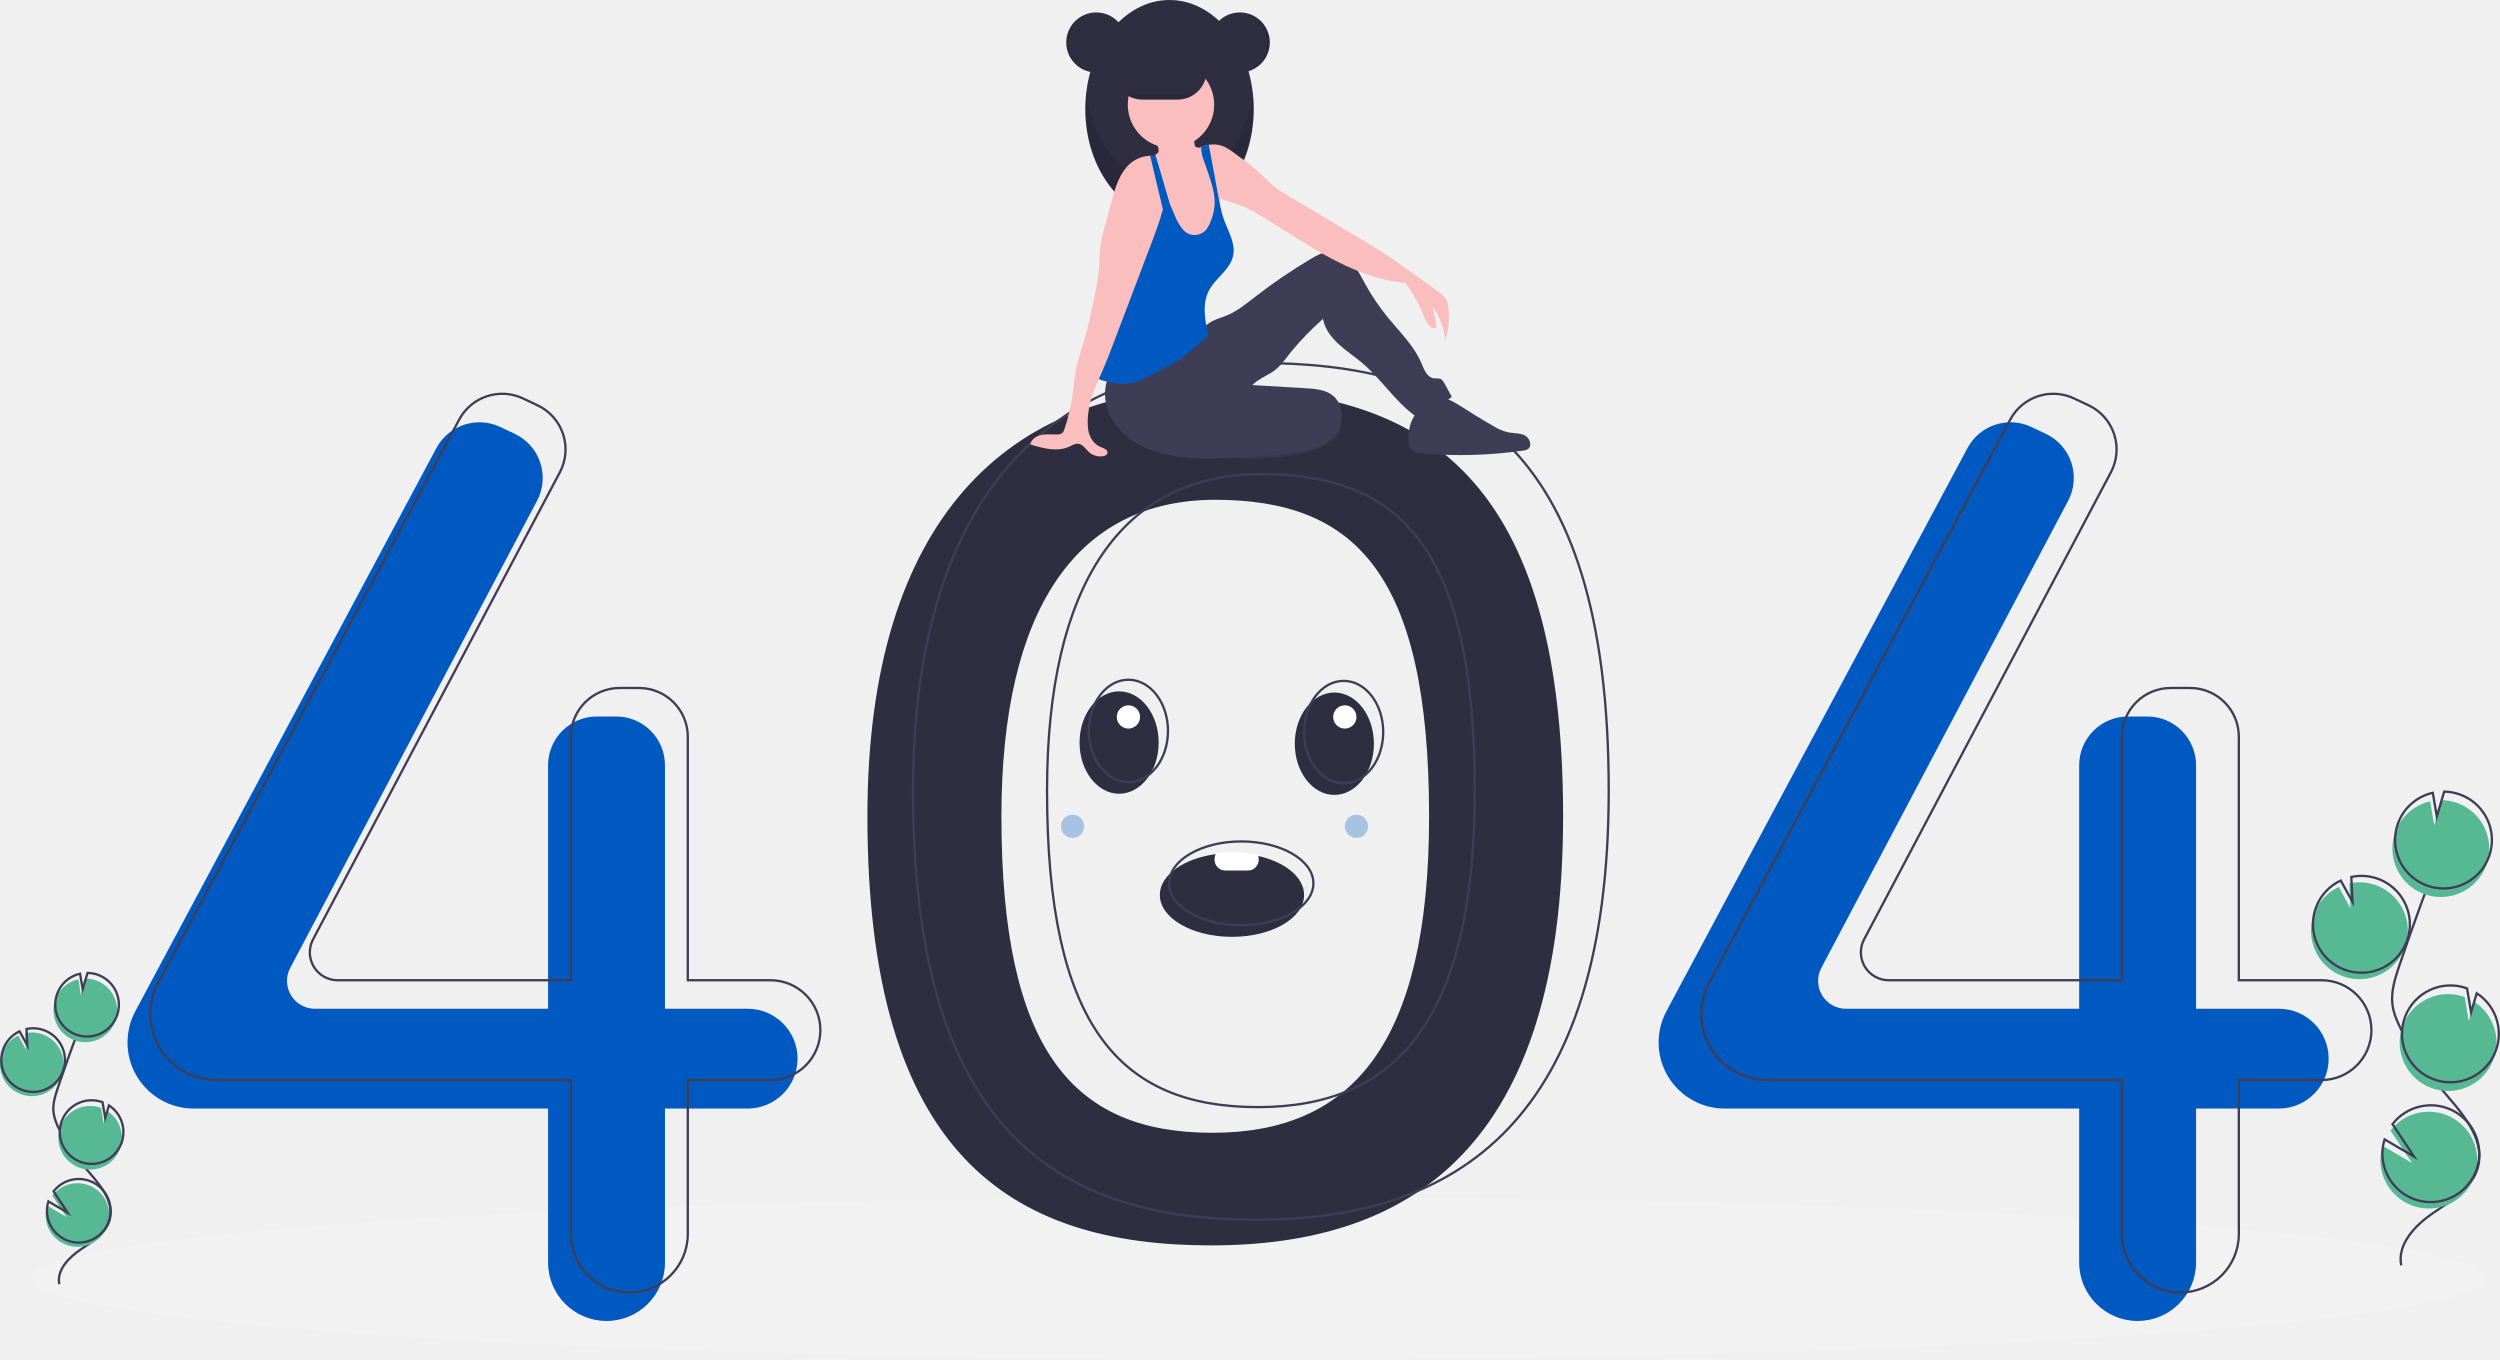
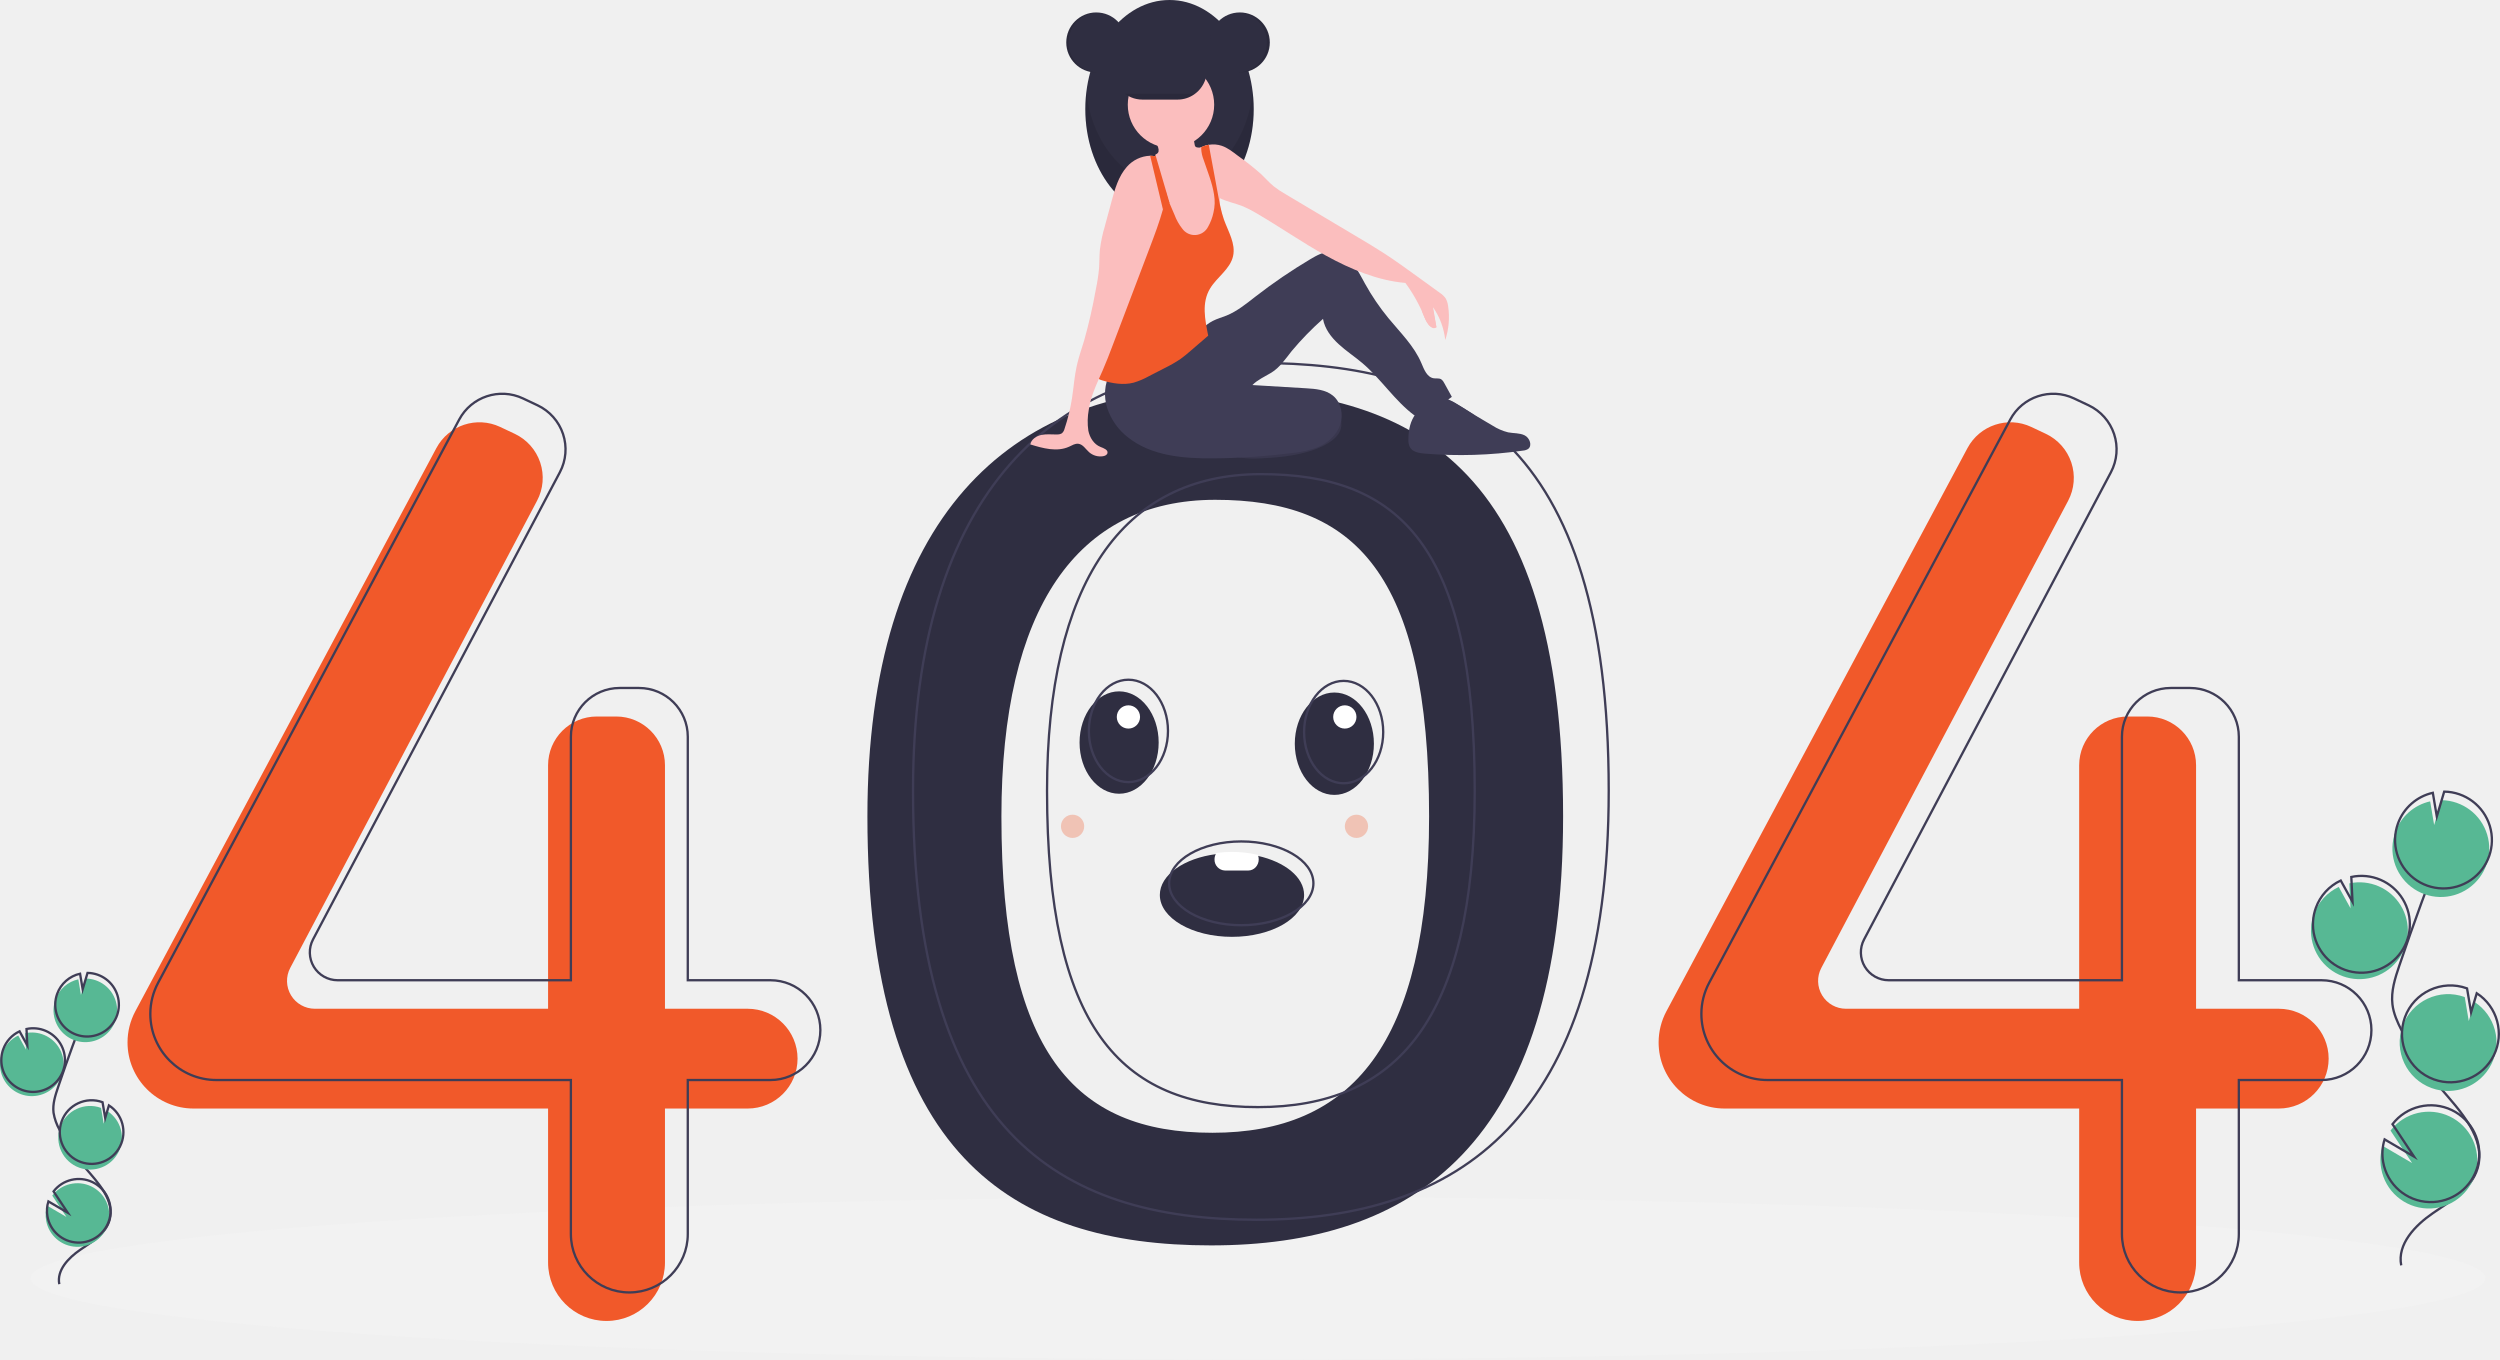
<svg xmlns="http://www.w3.org/2000/svg" id="fd59ce54-f850-4dfc-bc34-dd7d379d600e" data-name="Layer 1" width="1074.392" height="584.231" viewBox="0 0 1074.392 584.231">
  <ellipse cx="540.643" cy="549.309" rx="527.5" ry="34.922" fill="#f2f2f2" />
  <path d="M583.48,324.894c-85.944,0-147.651,55.139-147.651,183.798,0,145.813,61.707,184.411,147.651,184.411s151.327-42.274,151.327-184.411C734.807,356.753,669.424,324.894,583.48,324.894Zm.565,319.808c-59.527,0-90.626-34.923-90.626-135.916,0-89.112,32.372-136.105,91.899-136.105s91.899,30.868,91.899,136.105C677.217,607.234,643.572,644.703,584.045,644.703Z" transform="translate(-63.054 -157.8845)" fill="#2f2e41" />
-   <path d="M384.365,591.401H348.831V486.762A20.956,20.956,0,0,0,327.875,465.806h-8.326a20.956,20.956,0,0,0-20.956,20.956V591.401H198.363a11.963,11.963,0,0,1-10.578-17.552l106.082-200.78A20.956,20.956,0,0,0,284.287,344.33l-6.262-2.957a20.956,20.956,0,0,0-27.429,9.07L121.214,592.475a28.416,28.416,0,0,0-3.356,13.396v0a28.416,28.416,0,0,0,28.416,28.416H298.593v66.167a25.119,25.119,0,0,0,25.119,25.119h0a25.119,25.119,0,0,0,25.119-25.119V634.287h35.534a21.443,21.443,0,0,0,21.443-21.443v0A21.443,21.443,0,0,0,384.365,591.401Z" transform="translate(-63.054 -157.8845)" fill="#0059c1" />
-   <path d="M1042.362,591.401h-35.534V486.762A20.956,20.956,0,0,0,985.872,465.806h-8.326a20.956,20.956,0,0,0-20.956,20.956V591.401H856.359a11.963,11.963,0,0,1-10.578-17.552L951.864,373.069A20.956,20.956,0,0,0,942.284,344.33l-6.262-2.957a20.956,20.956,0,0,0-27.429,9.07L779.211,592.475a28.416,28.416,0,0,0-3.356,13.396v0a28.416,28.416,0,0,0,28.416,28.416H956.589v66.167a25.119,25.119,0,0,0,25.119,25.119h0a25.119,25.119,0,0,0,25.119-25.119V634.287h35.534a21.443,21.443,0,0,0,21.443-21.443v0A21.443,21.443,0,0,0,1042.362,591.401Z" transform="translate(-63.054 -157.8845)" fill="#0059c1" />
+   <path d="M384.365,591.401H348.831V486.762A20.956,20.956,0,0,0,327.875,465.806h-8.326a20.956,20.956,0,0,0-20.956,20.956V591.401H198.363a11.963,11.963,0,0,1-10.578-17.552l106.082-200.78A20.956,20.956,0,0,0,284.287,344.33l-6.262-2.957a20.956,20.956,0,0,0-27.429,9.07L121.214,592.475a28.416,28.416,0,0,0-3.356,13.396v0a28.416,28.416,0,0,0,28.416,28.416H298.593v66.167a25.119,25.119,0,0,0,25.119,25.119h0a25.119,25.119,0,0,0,25.119-25.119V634.287h35.534a21.443,21.443,0,0,0,21.443-21.443v0A21.443,21.443,0,0,0,384.365,591.401Z" transform="translate(-63.054 -157.8845)" fill="#f1592a" />
+   <path d="M1042.362,591.401h-35.534V486.762A20.956,20.956,0,0,0,985.872,465.806h-8.326a20.956,20.956,0,0,0-20.956,20.956V591.401H856.359a11.963,11.963,0,0,1-10.578-17.552L951.864,373.069A20.956,20.956,0,0,0,942.284,344.33l-6.262-2.957a20.956,20.956,0,0,0-27.429,9.07L779.211,592.475a28.416,28.416,0,0,0-3.356,13.396v0a28.416,28.416,0,0,0,28.416,28.416H956.589v66.167a25.119,25.119,0,0,0,25.119,25.119h0a25.119,25.119,0,0,0,25.119-25.119V634.287h35.534a21.443,21.443,0,0,0,21.443-21.443v0A21.443,21.443,0,0,0,1042.362,591.401Z" transform="translate(-63.054 -157.8845)" fill="#f1592a" />
  <path d="M394.168,579.148H358.634V474.509a20.956,20.956,0,0,0-20.956-20.956h-8.326a20.956,20.956,0,0,0-20.956,20.956V579.148H208.165a11.963,11.963,0,0,1-10.578-17.552L303.67,360.816a20.956,20.956,0,0,0-9.58-28.739l-6.262-2.957a20.956,20.956,0,0,0-27.429,9.07L131.017,580.222a28.416,28.416,0,0,0-3.356,13.396v0a28.416,28.416,0,0,0,28.416,28.416H308.395v66.167a25.119,25.119,0,0,0,25.119,25.119h0a25.119,25.119,0,0,0,25.119-25.119V622.034h35.534a21.443,21.443,0,0,0,21.443-21.443v0A21.443,21.443,0,0,0,394.168,579.148Z" transform="translate(-63.054 -157.8845)" fill="none" stroke="#3f3d56" stroke-miterlimit="10" />
  <path d="M1060.742,579.148h-35.534V474.509a20.956,20.956,0,0,0-20.956-20.956H995.925a20.956,20.956,0,0,0-20.956,20.956V579.148H874.739a11.963,11.963,0,0,1-10.578-17.552L970.244,360.816a20.956,20.956,0,0,0-9.58-28.739l-6.262-2.957a20.956,20.956,0,0,0-27.429,9.07L797.59,580.222a28.416,28.416,0,0,0-3.356,13.396v0a28.416,28.416,0,0,0,28.416,28.416H974.969v66.167a25.119,25.119,0,0,0,25.119,25.119h0a25.119,25.119,0,0,0,25.119-25.119V622.034h35.534a21.443,21.443,0,0,0,21.443-21.443v0A21.443,21.443,0,0,0,1060.742,579.148Z" transform="translate(-63.054 -157.8845)" fill="none" stroke="#3f3d56" stroke-miterlimit="10" />
  <path d="M603.085,313.866c-85.944,0-147.651,55.139-147.651,183.798,0,145.813,61.707,184.411,147.651,184.411s151.327-42.274,151.327-184.411C754.412,345.725,689.029,313.866,603.085,313.866Zm.565,319.808c-59.527,0-90.626-34.923-90.626-135.916,0-89.112,32.372-136.105,91.899-136.105s91.899,30.868,91.899,136.105C696.822,596.206,663.177,633.675,603.65,633.675Z" transform="translate(-63.054 -157.8845)" fill="none" stroke="#3f3d56" stroke-miterlimit="10" />
  <circle cx="471.141" cy="18.25" r="12.901" fill="#2f2e41" />
  <ellipse cx="502.607" cy="46.885" rx="36.186" ry="46.885" fill="#2f2e41" />
  <path d="M565.661,237.494c-18.128,0-33.141-17.271-35.776-39.805a60.976,60.976,0,0,0-.41,7.08c0,25.894,16.201,46.885,36.186,46.885s36.186-20.991,36.186-46.885a60.976,60.976,0,0,0-.41-7.08C598.803,220.224,583.789,237.494,565.661,237.494Z" transform="translate(-63.054 -157.8845)" opacity="0.1" />
  <path d="M639.296,342.073c-.777,3.193-4.128,5.751-7.839,7.538-7.802,3.757-17.425,4.878-26.76,5.254a45.176,45.176,0,0,1-7.144-.132,20.537,20.537,0,0,1-12.251-5.631,1.681,1.681,0,0,1,.044-2.844c4.969-5.459,13.262-8.806,21.616-11.216,6.334-1.827,17.381-6.561,24.29-5.922C637.944,329.739,640.277,338.041,639.296,342.073Z" transform="translate(-63.054 -157.8845)" fill="#3f3d56" />
  <path d="M639.296,342.073c-.777,3.193-4.128,5.751-7.839,7.538-7.802,3.757-17.425,4.878-26.76,5.254a45.176,45.176,0,0,1-7.144-.132,20.537,20.537,0,0,1-12.251-5.631,1.681,1.681,0,0,1,.044-2.844c4.969-5.459,13.262-8.806,21.616-11.216,6.334-1.827,17.381-6.561,24.29-5.922C637.944,329.739,640.277,338.041,639.296,342.073Z" transform="translate(-63.054 -157.8845)" opacity="0.1" />
  <path d="M540.098,318.206a19.77,19.77,0,0,0-1.199,15.075,26.339,26.339,0,0,0,8.829,12.497c10.095,8.092,23.988,9.205,36.925,9.093a284.649,284.649,0,0,0,33.905-2.324,40.538,40.538,0,0,0,11.001-2.554c4.222-1.827,7.933-5.178,9.436-9.526s.436-9.672-3.134-12.574c-3.137-2.55-7.463-2.9-11.498-3.143l-23.088-1.387c2.281-2.308,5.318-3.614,8.096-5.292,3.685-2.226,6.134-5.965,8.813-9.335a129.001,129.001,0,0,1,13.439-13.817c.751,4.31,3.478,7.85,6.687,10.824s6.908,5.368,10.244,8.2c8.079,6.858,13.896,16.167,22.392,22.5a43.829,43.829,0,0,0,16.049-8.012l-3.302-5.981a3.94,3.94,0,0,0-1.245-1.553c-.935-.575-2.14-.279-3.225-.441-2.901-.435-4.168-3.784-5.306-6.487-3.125-7.422-9.108-13.18-14.218-19.404a98.009,98.009,0,0,1-9.996-14.723c-1.717-3.102-3.288-6.331-5.617-9.003s-5.594-4.773-9.139-4.781c-3.132-.007-6.021,1.584-8.714,3.183a230.477,230.477,0,0,0-23.63,16.099c-3.944,3.062-7.863,6.296-12.489,8.174-1.947.79-4,1.331-5.869,2.292-3.273,1.684-5.757,4.534-8.431,7.064C566.277,311.892,553.219,317.738,540.098,318.206Z" transform="translate(-63.054 -157.8845)" fill="#3f3d56" />
  <path d="M588.374,253.983a23.774,23.774,0,0,1-1.734,8.033,10.045,10.045,0,0,1-5.768,5.573,12.375,12.375,0,0,1-5.623.182,10.882,10.882,0,0,1-4.582-1.561c-2.165-1.488-3.244-4.144-3.637-6.743-.393-2.596-.217-5.249-.469-7.863a42.944,42.944,0,0,0-1.202-6.255c-.17-.683-.343-1.362-.513-2.042-.167-.68-.33-1.359-.481-2.039-.138-.639-.267-1.281-.378-1.926-.091-.544-.173-1.092-.233-1.643a18.423,18.423,0,0,0-.809-4.811,14.607,14.607,0,0,0-1.687-2.854c-.286-.409-.563-.818-.818-1.243a5.89,5.89,0,0,1-.972-3.748,3.286,3.286,0,0,1,.148-.601c.025-.076.053-.151.085-.223A1.802,1.802,0,0,0,560.932,223.07a3.433,3.433,0,0,0-.148-1.778,11.318,11.318,0,0,0-.96-2.288c-.264-.478-1.161-1.34-1.167-1.888-.013-1.101,2.14-1.989,3.011-2.423a16.796,16.796,0,0,1,8.597-1.743c1.904.129,3.968.714,5.019,2.31.944,1.438.818,3.301,1.221,4.972a1.471,1.471,0,0,0,.299.664,1.341,1.341,0,0,0,.739.34,4.549,4.549,0,0,0,1.416.057h.003a2.931,2.931,0,0,0,.371-.054,4.957,4.957,0,0,0,2.033-.878q.585-.156,1.18-.255a.251.251,0,0,0,.047-.009c1.576,4.975,1.781,10.308,3.071,15.374.639,2.52,1.554,5.009,1.683,7.602.009.113.013.23.016.346.019.834-.047,1.674-.013,2.505a6.981,6.981,0,0,0,.126,1.114,15.611,15.611,0,0,0,.525,1.743l.009.028c.06.183.116.368.164.554.035.135.066.267.091.403l.003.009A14.938,14.938,0,0,1,588.374,253.983Z" transform="translate(-63.054 -157.8845)" fill="#fbbebe" />
  <circle cx="503.237" cy="44.997" r="18.565" fill="#fbbebe" />
  <path d="M684.157,304.033a30.445,30.445,0,0,0-5.236-14.103q.722,4.295,1.447,8.587a3.214,3.214,0,0,1-3.367-1.035,10.337,10.337,0,0,1-1.765-3.276,67.466,67.466,0,0,0-8.21-14.736c-11.819-.985-23.502-5.884-33.896-11.595-10.396-5.708-20.126-12.552-30.384-18.502a43.573,43.573,0,0,0-5.544-2.832c-3.21-1.287-6.812-1.954-9.855-3.468-.204-.101-.409-.208-.61-.318a12.578,12.578,0,0,1-1.945-1.306,10.344,10.344,0,0,1-.931-.856,20.351,20.351,0,0,1-3.559-5.953c-1.633-3.612-2.215-7.97-3.845-11.583a11.203,11.203,0,0,1,2.502-1.765h.003c.132-.069.264-.135.4-.198a11.94,11.94,0,0,1,2.004-.733q.585-.156,1.18-.255a.251.251,0,0,0,.047-.009,11.566,11.566,0,0,1,5.491.434c2.587.875,4.767,2.621,6.941,4.273a114.02,114.02,0,0,1,10.148,8.049c1.794,1.718,3.43,3.606,5.359,5.167a42.144,42.144,0,0,0,5.057,3.351q15.656,9.327,31.315,18.65c3.534,2.105,7.07,4.21,10.526,6.438,5.249,3.386,10.308,7.055,15.365,10.721q4.47,3.238,8.936,6.479a9.728,9.728,0,0,1,2.533,2.341,8.472,8.472,0,0,1,1.123,3.433A31.387,31.387,0,0,1,684.157,304.033Z" transform="translate(-63.054 -157.8845)" fill="#fbbebe" />
-   <path d="M592.977,267.944c-1.252,5.617-6.929,9.012-9.896,13.946-3.688,6.123-2.184,13.241-.799,20.255q-3.795,3.271-7.593,6.542c-1.397,1.199-2.794,2.404-4.298,3.464a57.351,57.351,0,0,1-6.86,3.94q-3.361,1.728-6.721,3.458a32.128,32.128,0,0,1-6.58,2.788c-4.415,1.133-9.103.34-13.471-.972a6.088,6.088,0,0,1-1.473-.601,2.394,2.394,0,0,1-.699-.632,3.911,3.911,0,0,1-.444-2.539c.444-7.351,2.24-14.547,4.031-21.69a85.26,85.26,0,0,1,3.848-12.577,85.077,85.077,0,0,1,5.415-10.151,68.368,68.368,0,0,1,7.929-11.514,18.479,18.479,0,0,0,3.675-4.739c1.117-2.549.686-5.472.913-8.247a17.148,17.148,0,0,1,1.633-6.007v-.003a17.093,17.093,0,0,1,1.743-2.882q.458,1.067.916,2.13.302.699.598,1.394.387.897.768,1.787,1.1,2.558,2.196,5.113a21.59,21.59,0,0,0,3.335,5.944,6.499,6.499,0,0,0,11.123-.853,21.261,21.261,0,0,0,2.272-6.013,19.215,19.215,0,0,0,.252-7.835c-.758-5.009-2.889-10.126-4.437-14.78a14.945,14.945,0,0,1-1.079-4.871,3.351,3.351,0,0,1,.057-.56c.009-.047.019-.098.028-.145a11.94,11.94,0,0,1,2.004-.733q.585-.156,1.18-.255,2.044,11.064,4.094,22.127c.032.173.066.346.098.522.195,1.057.393,2.115.614,3.169.198.957.412,1.91.651,2.857l.009.028c.082.321.167.639.255.957l.003.009c.242.868.513,1.731.818,2.58C590.938,257.475,594.164,262.629,592.977,267.944Z" transform="translate(-63.054 -157.8845)" fill="#0059c1" />
+   <path d="M592.977,267.944c-1.252,5.617-6.929,9.012-9.896,13.946-3.688,6.123-2.184,13.241-.799,20.255q-3.795,3.271-7.593,6.542c-1.397,1.199-2.794,2.404-4.298,3.464a57.351,57.351,0,0,1-6.86,3.94q-3.361,1.728-6.721,3.458a32.128,32.128,0,0,1-6.58,2.788c-4.415,1.133-9.103.34-13.471-.972a6.088,6.088,0,0,1-1.473-.601,2.394,2.394,0,0,1-.699-.632,3.911,3.911,0,0,1-.444-2.539c.444-7.351,2.24-14.547,4.031-21.69a85.26,85.26,0,0,1,3.848-12.577,85.077,85.077,0,0,1,5.415-10.151,68.368,68.368,0,0,1,7.929-11.514,18.479,18.479,0,0,0,3.675-4.739c1.117-2.549.686-5.472.913-8.247a17.148,17.148,0,0,1,1.633-6.007v-.003a17.093,17.093,0,0,1,1.743-2.882q.458,1.067.916,2.13.302.699.598,1.394.387.897.768,1.787,1.1,2.558,2.196,5.113a21.59,21.59,0,0,0,3.335,5.944,6.499,6.499,0,0,0,11.123-.853,21.261,21.261,0,0,0,2.272-6.013,19.215,19.215,0,0,0,.252-7.835c-.758-5.009-2.889-10.126-4.437-14.78a14.945,14.945,0,0,1-1.079-4.871,3.351,3.351,0,0,1,.057-.56c.009-.047.019-.098.028-.145a11.94,11.94,0,0,1,2.004-.733q.585-.156,1.18-.255,2.044,11.064,4.094,22.127c.032.173.066.346.098.522.195,1.057.393,2.115.614,3.169.198.957.412,1.91.651,2.857l.009.028c.082.321.167.639.255.957l.003.009c.242.868.513,1.731.818,2.58C590.938,257.475,594.164,262.629,592.977,267.944Z" transform="translate(-63.054 -157.8845)" fill="#f1592a" />
  <path d="M668.321,346.877a6.583,6.583,0,0,0,.61,3.143c1.162,2.124,3.95,2.606,6.362,2.805a188.377,188.377,0,0,0,42.266-1.288,4.886,4.886,0,0,0,2.151-.668c1.99-1.395.763-4.795-1.41-5.884s-4.751-.826-7.135-1.297a22.479,22.479,0,0,1-6.678-2.896q-7.252-4.167-14.293-8.688c-2.795-1.795-6.093-3.71-9.24-2.646C672.43,332.343,668.265,337.681,668.321,346.877Z" transform="translate(-63.054 -157.8845)" fill="#3f3d56" />
  <path d="M564.437,240.874v.003c-.022.132-.044.261-.072.39-.035.214-.076.431-.116.645-.39,1.998-.868,3.987-1.419,5.963-1.51,5.459-3.534,10.831-5.541,16.123q-8.081,21.287-16.164,42.577c-1.359,3.575-2.716,7.152-4.261,10.654-.516,1.167-1.048,2.344-1.576,3.534-1.894,4.257-3.713,8.653-4.317,13.184a27.45,27.45,0,0,0-.192,9.04c.604,2.97,2.407,5.872,5.23,6.97,1.378.538,3.351,1.259,2.974,2.69-.204.787-1.098,1.171-1.901,1.303a7.312,7.312,0,0,1-5.966-1.718c-1.507-1.337-2.665-3.417-4.67-3.641-1.388-.151-2.665.68-3.936,1.262-5.186,2.369-11.227.711-16.674-.972.428-2.206,2.643-3.66,4.843-4.1,2.199-.444,4.474-.129,6.718-.189a3.51,3.51,0,0,0,2.042-.525,3.705,3.705,0,0,0,1.101-1.882,78.964,78.964,0,0,0,3.213-13.147c.724-4.666,1.026-9.405,2.058-14.015.802-3.597,2.042-7.08,3.106-10.61a224.682,224.682,0,0,0,5.06-22.077,78.02,78.02,0,0,0,1.425-9.368c.179-2.612.094-5.236.346-7.838a60.888,60.888,0,0,1,2.111-9.997q1.444-5.348,2.885-10.689c1.425-5.271,2.955-10.746,6.567-14.843a13.962,13.962,0,0,1,10.028-4.789,9.882,9.882,0,0,1,2.13.23c.116.028.233.057.349.088a8.634,8.634,0,0,1,2.174.9c1.114-.708,1.68-.459,2.42.632a6.973,6.973,0,0,1,.881,3.795A52.424,52.424,0,0,1,564.437,240.874Z" transform="translate(-63.054 -157.8845)" fill="#fbbebe" />
-   <path d="M565.661,245.046l-.047.047-.255.255-2.53,2.527-1.24-5.208-4.251-17.854a9.882,9.882,0,0,1,2.13.23,3.286,3.286,0,0,1,.148-.601l.201.689,1.441,4.902,2.728,9.308.45,1.532v.003Z" transform="translate(-63.054 -157.8845)" fill="#0059c1" />
+   <path d="M565.661,245.046l-.047.047-.255.255-2.53,2.527-1.24-5.208-4.251-17.854a9.882,9.882,0,0,1,2.13.23,3.286,3.286,0,0,1,.148-.601l.201.689,1.441,4.902,2.728,9.308.45,1.532v.003Z" transform="translate(-63.054 -157.8845)" fill="#f1592a" />
  <path d="M581.715,188.087a12.582,12.582,0,0,1-3.7,8.896,12.314,12.314,0,0,1-1.36,1.176,12.528,12.528,0,0,1-7.536,2.524H554.023a12.59,12.59,0,0,1,0-25.18h15.096A12.629,12.629,0,0,1,581.715,188.087Z" transform="translate(-63.054 -157.8845)" fill="#2f2e41" />
  <circle cx="532.815" cy="18.25" r="12.901" fill="#2f2e41" />
  <path d="M595.554,163.234c-.158,0-.315.006-.472.012a12.898,12.898,0,0,1,0,25.778c.157.006.314.012.472.012a12.901,12.901,0,1,0,0-25.802Z" transform="translate(-63.054 -157.8845)" opacity="0.1" />
  <path d="M534.195,163.234c.158,0,.315.006.472.012a12.898,12.898,0,0,0,0,25.778c-.157.006-.314.012-.472.012a12.901,12.901,0,0,1,0-25.802Z" transform="translate(-63.054 -157.8845)" opacity="0.1" />
  <path d="M576.655,198.159a12.528,12.528,0,0,1-7.536,2.524H554.023a12.528,12.528,0,0,1-7.536-2.524Z" transform="translate(-63.054 -157.8845)" opacity="0.1" />
  <path d="M674.14,291.64s3.252,9.372,6.229,6.876L677.996,286.267Z" transform="translate(-63.054 -157.8845)" fill="#fbbebe" />
  <path d="M1069.918,577.434a20.813,20.813,0,1,0,2.772-39.915l.521,10.712-5.068-9.18a20.734,20.734,0,0,0-10.684,11.723,20.408,20.408,0,0,0-1.197,5.63A20.809,20.809,0,0,0,1069.918,577.434Z" transform="translate(-63.054 -157.8845)" fill="#57b894" />
  <path d="M1094.995,701.678c-1.789-9.11,5.963-17.187,13.621-22.437s16.605-10.408,19.218-19.317c3.755-12.804-7.43-24.53-16.136-34.642a125.3,125.3,0,0,1-16.524-24.557c-1.811-3.533-3.476-7.225-3.952-11.166-.686-5.675,1.137-11.323,2.974-16.737q9.179-27.052,19.628-53.65" transform="translate(-63.054 -157.8845)" fill="none" stroke="#3f3d56" stroke-miterlimit="10" />
  <path d="M1070.775,574.676a20.813,20.813,0,1,0,2.772-39.915l.521,10.712-5.068-9.18a20.734,20.734,0,0,0-10.684,11.723,20.408,20.408,0,0,0-1.197,5.63A20.809,20.809,0,0,0,1070.775,574.676Z" transform="translate(-63.054 -157.8845)" fill="none" stroke="#3f3d56" stroke-miterlimit="10" />
  <path d="M1092.451,515.473a20.788,20.788,0,0,1,14.98-13.198l1.714,10.184,3.177-10.696a20.81,20.81,0,1,1-19.871,13.71Z" transform="translate(-63.054 -157.8845)" fill="#57b894" />
  <path d="M1093.594,511.795a20.788,20.788,0,0,1,14.98-13.198l1.714,10.184,3.177-10.696a20.81,20.81,0,1,1-19.871,13.71Z" transform="translate(-63.054 -157.8845)" fill="none" stroke="#3f3d56" stroke-miterlimit="10" />
  <path d="M1108.045,625.489a20.81,20.81,0,0,0,18.419-37.023l-2.441,8.219-1.731-10.304a.362.362,0,0,0-.053-.02,20.811,20.811,0,1,0-14.194,39.127Z" transform="translate(-63.054 -157.8845)" fill="#57b894" />
  <path d="M1109.035,621.764a20.81,20.81,0,0,0,18.419-37.023l-2.441,8.219-1.731-10.304a.362.362,0,0,0-.053-.02,20.811,20.811,0,1,0-14.194,39.127Z" transform="translate(-63.054 -157.8845)" fill="none" stroke="#3f3d56" stroke-miterlimit="10" />
  <path d="M1086.378,660.051a20.801,20.801,0,1,0,4.011-16.297l9.273,13.957-12.67-7.408A20.616,20.616,0,0,0,1086.378,660.051Z" transform="translate(-63.054 -157.8845)" fill="#57b894" />
  <path d="M1087.235,657.294a20.801,20.801,0,1,0,4.011-16.297l9.273,13.957-12.67-7.408A20.616,20.616,0,0,0,1087.235,657.294Z" transform="translate(-63.054 -157.8845)" fill="none" stroke="#3f3d56" stroke-miterlimit="10" />
  <path d="M72.061,628.133a13.674,13.674,0,1,0,1.821-26.225l.342,7.038-3.33-6.032a13.623,13.623,0,0,0-7.019,7.702,13.409,13.409,0,0,0-.787,3.699A13.672,13.672,0,0,0,72.061,628.133Z" transform="translate(-63.054 -157.8845)" fill="#57b894" />
  <path d="M88.538,709.763c-1.175-5.986,3.918-11.292,8.949-14.741s10.91-6.838,12.626-12.692c2.467-8.412-4.882-16.117-10.601-22.76A82.324,82.324,0,0,1,88.656,643.436a22.21,22.21,0,0,1-2.597-7.336c-.451-3.729.747-7.439,1.954-10.996q6.031-17.773,12.896-35.249" transform="translate(-63.054 -157.8845)" fill="none" stroke="#3f3d56" stroke-miterlimit="10" />
  <path d="M72.625,626.321a13.674,13.674,0,1,0,1.821-26.225l.342,7.038L71.458,601.103a13.623,13.623,0,0,0-7.019,7.702,13.409,13.409,0,0,0-.787,3.699A13.672,13.672,0,0,0,72.625,626.321Z" transform="translate(-63.054 -157.8845)" fill="none" stroke="#3f3d56" stroke-miterlimit="10" />
  <path d="M86.866,587.423a13.658,13.658,0,0,1,9.842-8.671l1.126,6.691,2.087-7.027a13.673,13.673,0,1,1-13.055,9.007Z" transform="translate(-63.054 -157.8845)" fill="#57b894" />
  <path d="M87.617,585.007a13.658,13.658,0,0,1,9.842-8.671l1.126,6.691L100.673,576a13.673,13.673,0,1,1-13.055,9.007Z" transform="translate(-63.054 -157.8845)" fill="none" stroke="#3f3d56" stroke-miterlimit="10" />
  <path d="M97.112,659.706a13.673,13.673,0,0,0,12.102-24.325l-1.604,5.4-1.137-6.77a.238.238,0,0,0-.035-.013,13.673,13.673,0,1,0-9.326,25.707Z" transform="translate(-63.054 -157.8845)" fill="#57b894" />
  <path d="M97.762,657.259a13.673,13.673,0,0,0,12.102-24.325l-1.604,5.4-1.137-6.77a.238.238,0,0,0-.035-.013,13.673,13.673,0,1,0-9.326,25.707Z" transform="translate(-63.054 -157.8845)" fill="none" stroke="#3f3d56" stroke-miterlimit="10" />
  <path d="M82.876,682.414a13.667,13.667,0,1,0,2.635-10.708l6.092,9.17-8.324-4.867A13.545,13.545,0,0,0,82.876,682.414Z" transform="translate(-63.054 -157.8845)" fill="#57b894" />
  <path d="M83.439,680.602a13.667,13.667,0,1,0,2.635-10.708l6.092,9.17-8.324-4.867A13.545,13.545,0,0,0,83.439,680.602Z" transform="translate(-63.054 -157.8845)" fill="none" stroke="#3f3d56" stroke-miterlimit="10" />
  <ellipse cx="480.946" cy="319.115" rx="17" ry="22" fill="#2f2e41" />
  <ellipse cx="573.446" cy="319.615" rx="17" ry="22" fill="#2f2e41" />
  <path d="M623.5,542.5c0,9.94-13.88,18-31,18s-31-8.06-31-18c0-8.61,10.41-15.81,24.32-17.57a50.104,50.104,0,0,1,6.68-.43,50.699,50.699,0,0,1,11.13,1.2C615.25,528.29,623.5,534.84,623.5,542.5Z" transform="translate(-63.054 -157.8845)" fill="#2f2e41" />
  <ellipse cx="484.946" cy="314.115" rx="17" ry="22" fill="none" stroke="#3f3d56" stroke-miterlimit="10" />
  <ellipse cx="577.446" cy="314.615" rx="17" ry="22" fill="none" stroke="#3f3d56" stroke-miterlimit="10" />
  <ellipse cx="533.446" cy="379.615" rx="31" ry="18" fill="none" stroke="#3f3d56" stroke-miterlimit="10" />
  <path d="M604,527.2a4.937,4.937,0,0,1-1.32,3.392A4.339,4.339,0,0,1,599.5,532h-10a4.664,4.664,0,0,1-4.5-4.8,4.905,4.905,0,0,1,.82-2.741A47.02,47.02,0,0,1,592.5,524a47.665,47.665,0,0,1,11.13,1.28A5.067,5.067,0,0,1,604,527.2Z" transform="translate(-63.054 -157.8845)" fill="#fff" />
  <circle cx="484.946" cy="308.115" r="5" fill="#fff" />
  <circle cx="577.946" cy="308.115" r="5" fill="#fff" />
-   <circle cx="582.946" cy="355.115" r="5" fill="#0059c1" opacity="0.3" />
-   <circle cx="460.946" cy="355.115" r="5" fill="#0059c1" opacity="0.3" />
+   <circle cx="582.946" cy="355.115" r="5" fill="#f1592a" opacity="0.3" />
+   <circle cx="460.946" cy="355.115" r="5" fill="#f1592a" opacity="0.3" />
</svg>
